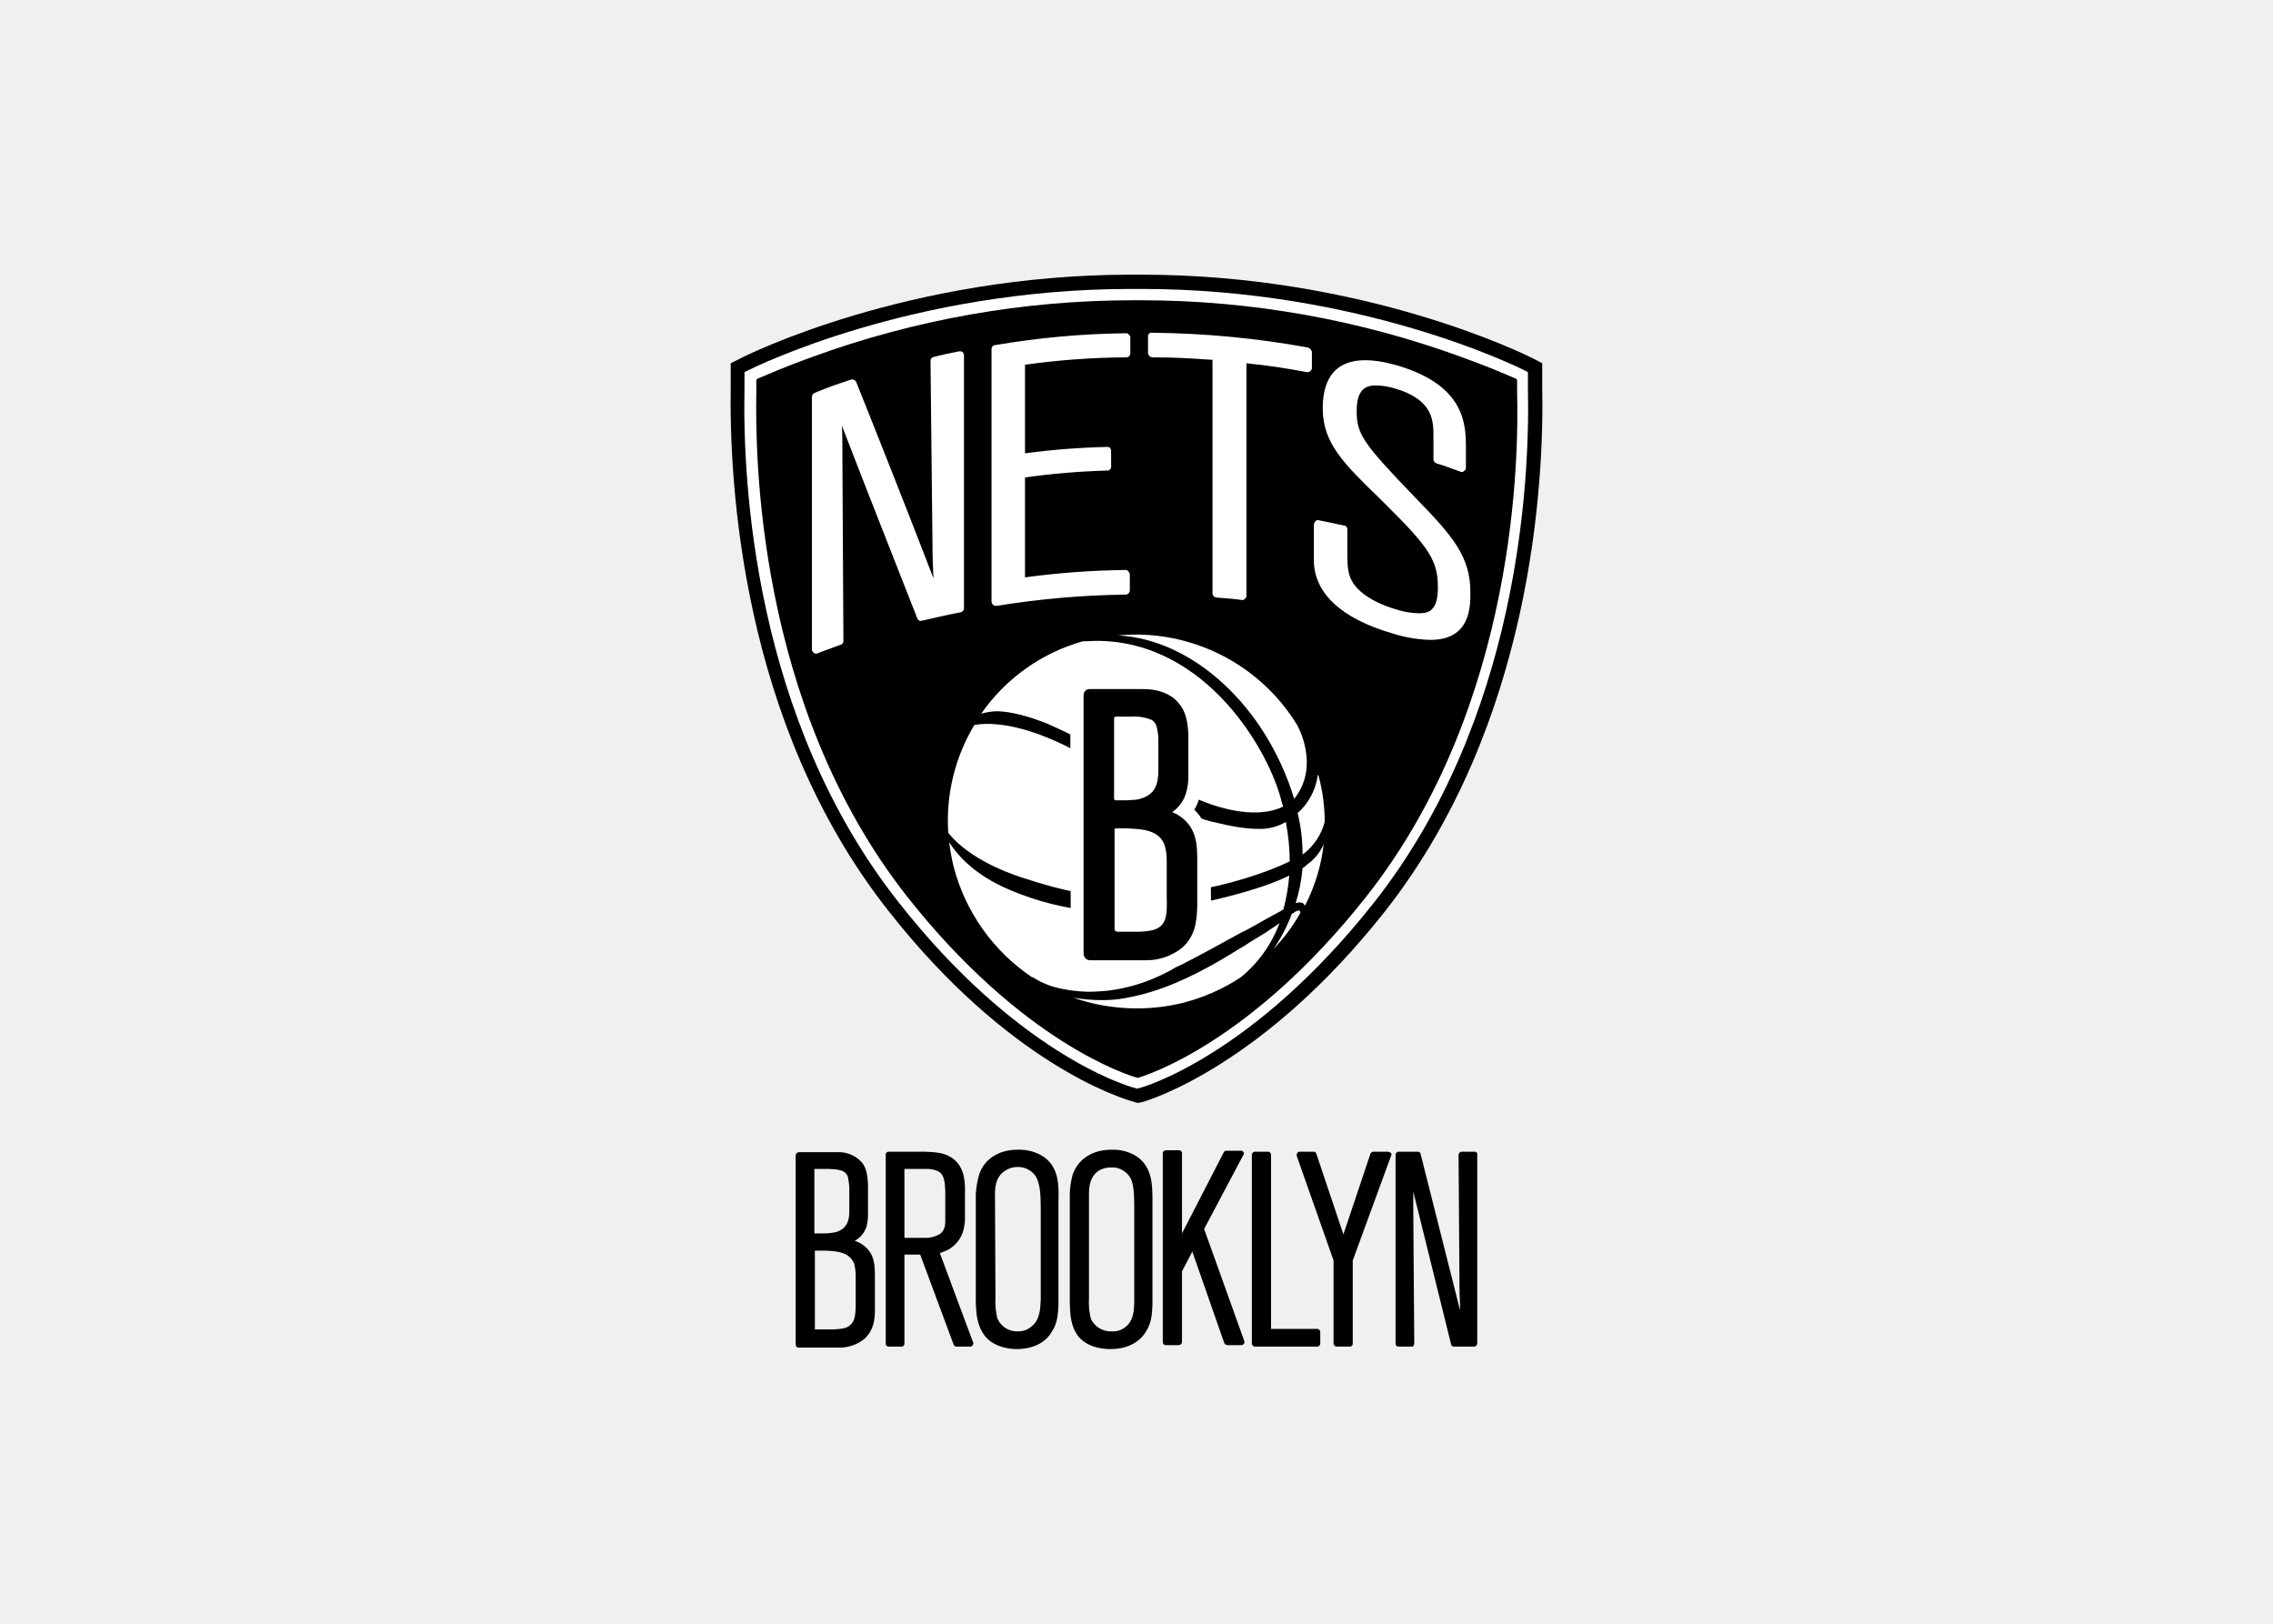
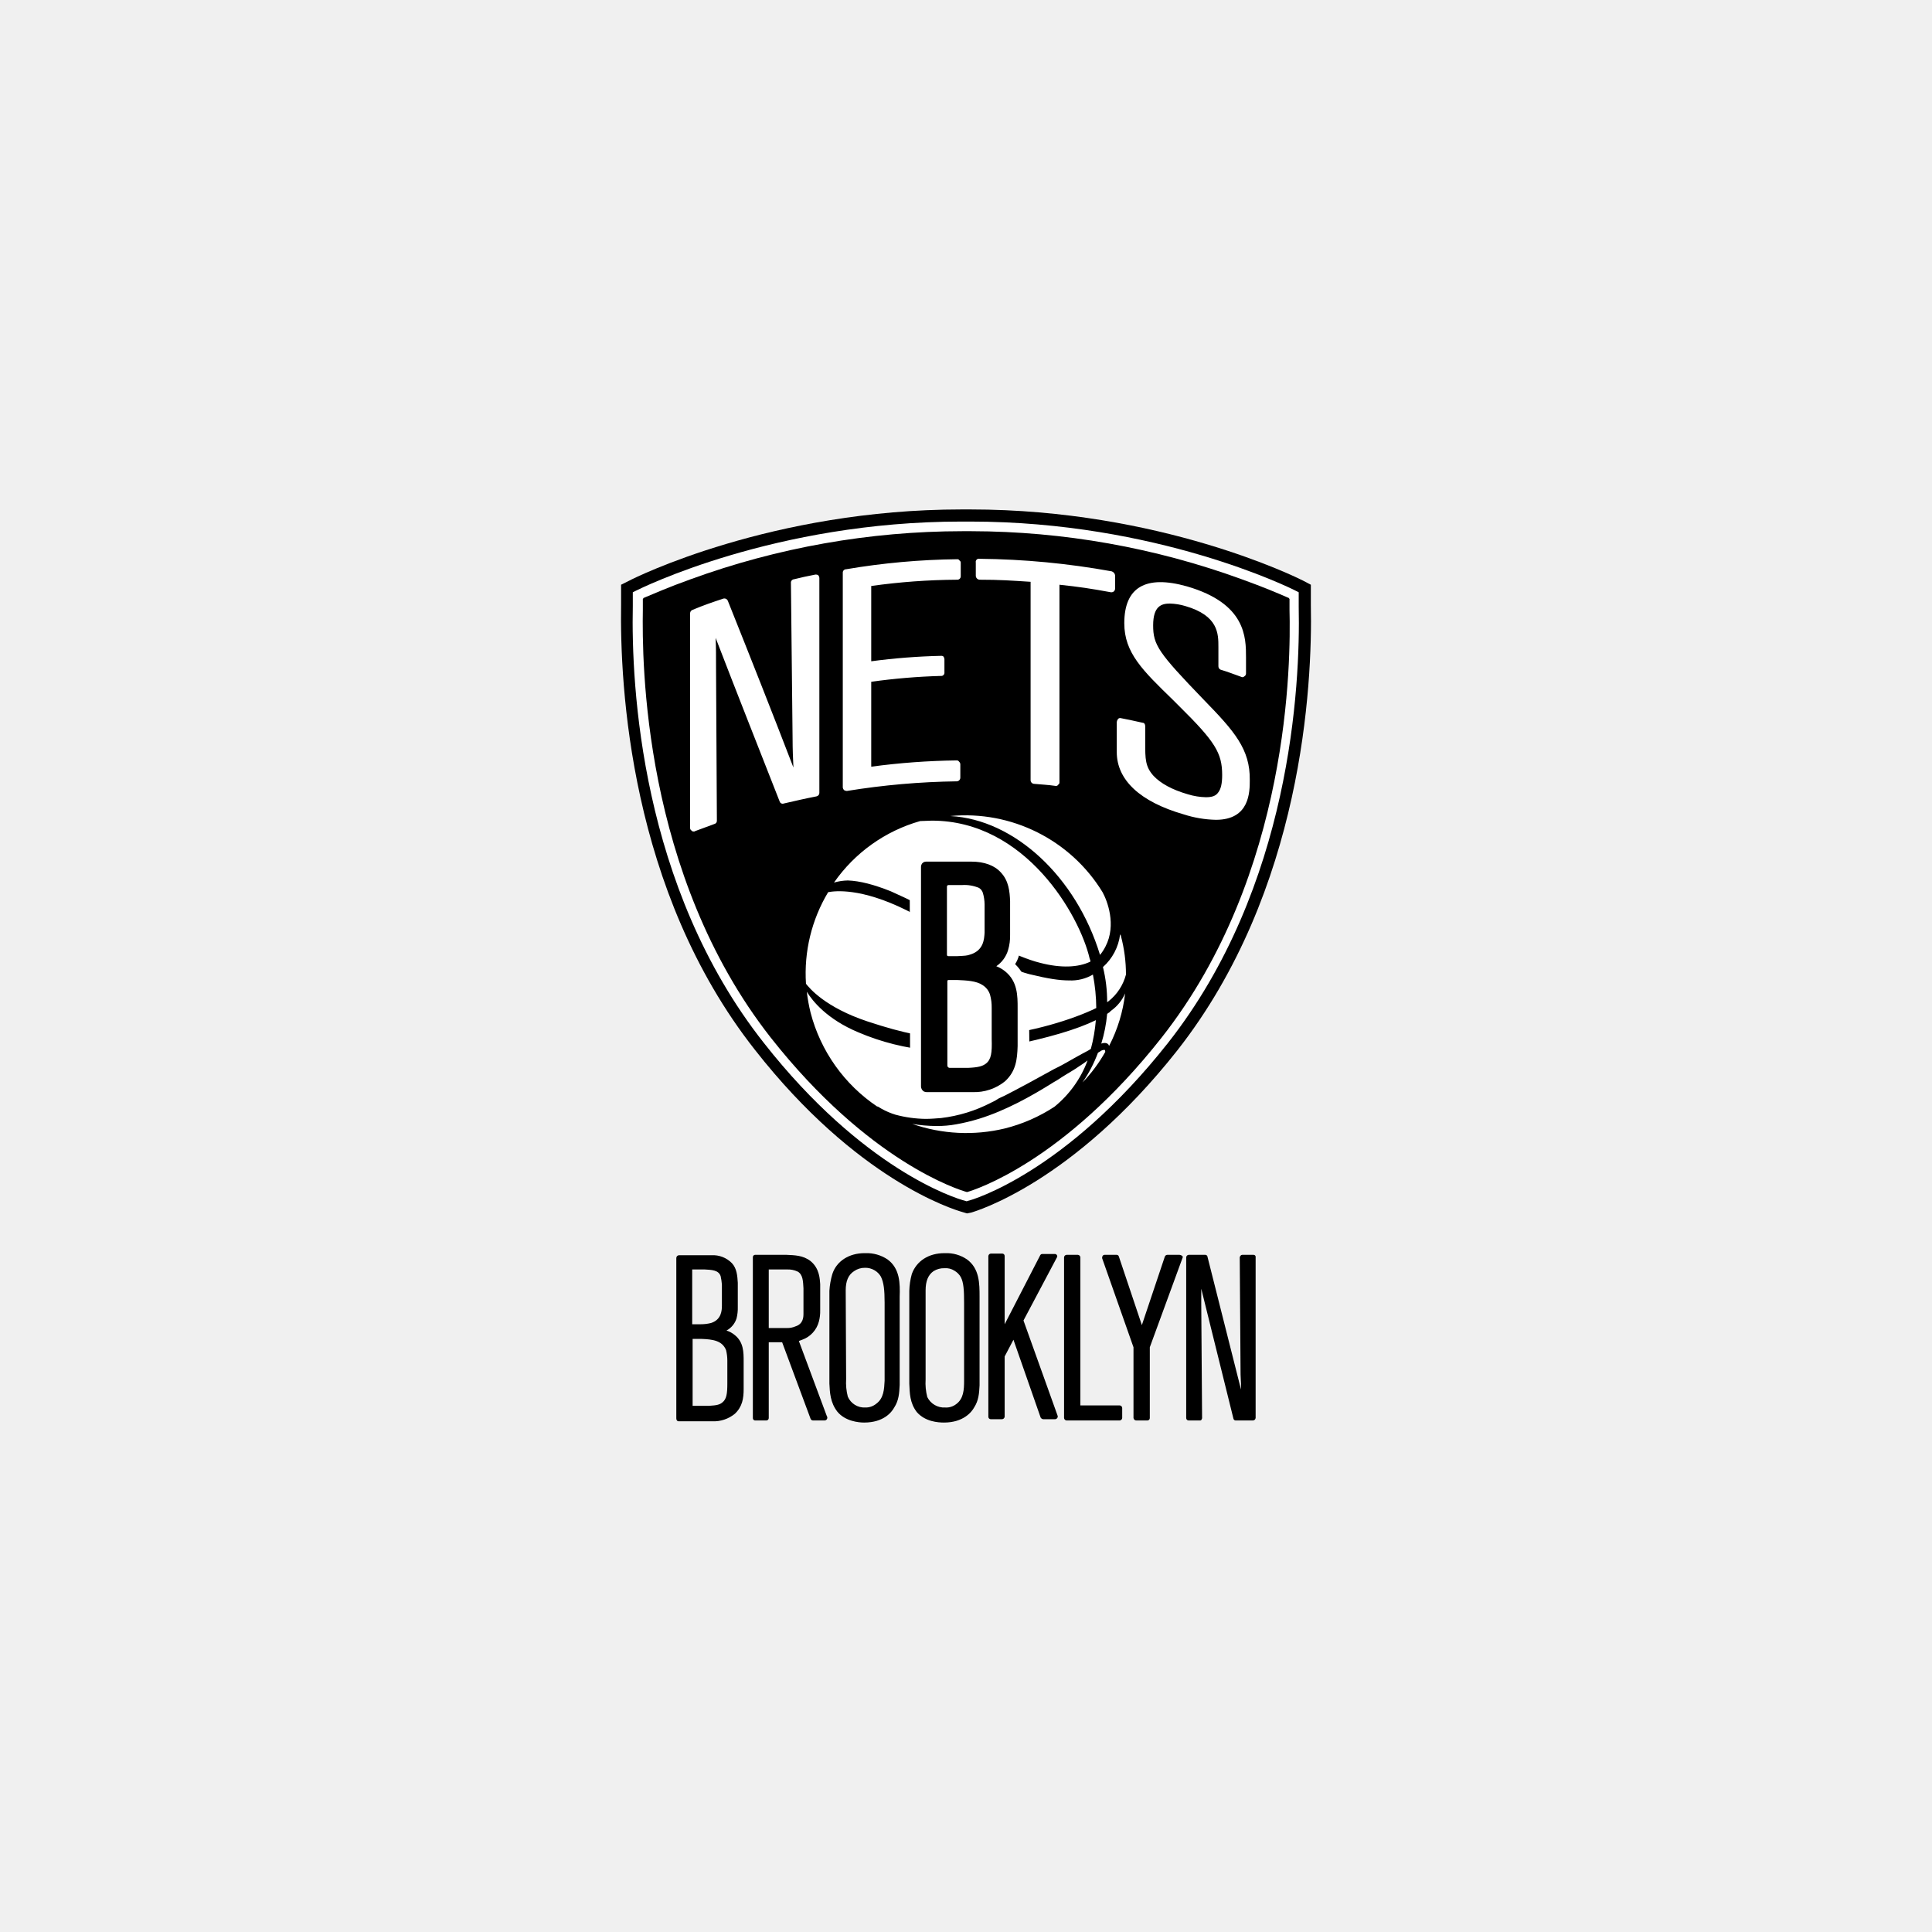
- <svg xmlns="http://www.w3.org/2000/svg" clip-rule="evenodd" fill-rule="evenodd" stroke-linejoin="round" stroke-miterlimit="1.414" viewBox="0 0 560 400">
+ <svg xmlns="http://www.w3.org/2000/svg" width="150" height="150" clip-rule="evenodd" fill-rule="evenodd" stroke-linejoin="round" stroke-miterlimit="1.414" viewBox="0 0 560 400">
  <g fill-rule="nonzero" transform="matrix(1.01035 0 0 1.01035 180 67.6641)">
    <path d="m64.467 224.04c0-2.64.72-4.44 2.4-5.52.914-.637 2.005-.973 3.12-.96.969-.026 1.927.223 2.76.72.747.432 1.368 1.053 1.8 1.8.84 1.68 1.08 3.84 1.08 7.44v22.44c-.12 2.4-.24 5.04-2.4 6.6-.875.725-1.984 1.109-3.12 1.08-2.165.128-4.189-1.125-5.04-3.12-.424-1.644-.586-3.345-.48-5.04zm12-8.88c-1.878-1.252-4.104-1.882-6.36-1.8h-.24c-4.44 0-8.04 2.28-9.24 6-.463 1.563-.745 3.173-.84 4.8v26.64c.12 2.52.24 5.4 2.28 8.04 2.28 2.76 6.12 3.12 7.68 3.12 5.64 0 7.92-3 8.64-4.32 1.32-2.04 1.44-4.08 1.56-6.48v-25.32c.12-3.72.12-8.04-3.48-10.68z" />
    <path d="m87.387 224.04c0-2.64.72-4.44 2.28-5.52.933-.584 2.02-.876 3.12-.84 1.013-.084 2.026.169 2.88.72.747.432 1.368 1.053 1.8 1.8.84 1.56.96 3.84.96 7.44v22.32c0 2.52-.12 5.16-2.28 6.72-.888.689-1.998 1.03-3.12.96-2.164.136-4.208-1.052-5.16-3-.424-1.644-.586-3.345-.48-5.04zm11.88-8.88c-1.834-1.252-4.021-1.883-6.24-1.8h-.24c-4.56 0-8.04 2.28-9.36 6-.432 1.565-.674 3.177-.72 4.8v26.64c.12 2.64.12 5.52 2.16 8.16 2.4 2.76 6.12 3 7.8 3 5.52 0 7.92-3 8.64-4.32 1.32-2.04 1.44-4.08 1.56-6.36v-25.44c0-3.72 0-8.04-3.6-10.68z" />
    <path d="m16.587 261.6c-.48 0-.72-.36-.72-.84v-45.96c-.022-.425.297-.797.72-.84h9.36c2.197-.13 4.345.703 5.88 2.28 1.44 1.56 1.56 3.72 1.68 5.64v6.96c.029 1.091-.093 2.181-.36 3.24-.467 1.492-1.502 2.742-2.88 3.48.878.279 1.694.728 2.4 1.32 2.52 2.04 2.52 4.92 2.52 7.56v7.92c0 2.64-.36 5.04-2.52 7.08-1.821 1.49-4.129 2.259-6.48 2.16zm164.88-47.76h.011c.33 0 .601.271.601.601 0 .04-.004.08-.012.119v46.08c-.039.425-.414.747-.84.72h-4.8c-.325.042-.634-.164-.72-.48l-9.24-37.32v4.44l.24 32.64c0 .24-.12.36-.24.6-.12.12-.24.12-.48.12h-3.12c-.01 0-.019.001-.029.001-.379 0-.692-.313-.692-.692 0-.01.001-.019.001-.029v-46.08c.026-.384.335-.694.72-.72h4.8c.321.021.579.279.6.6l9.6 38.04v-1.56c0-.96-.12-1.8-.12-2.76l-.24-33.6c.03-.18.114-.348.24-.48.115-.148.292-.236.48-.24zm-21.24 0c.309.036.601.161.84.36.12.182.12.418 0 .6l-9.36 25.56v20.28c0 .01.001.019.001.029 0 .379-.313.692-.692.692-.01 0-.019-.001-.029-.001h-3.12c-.425.022-.797-.297-.84-.72v-20.28l-9-25.56c-.019-.207.023-.416.12-.6.114-.225.348-.365.6-.36h3.36c.325-.042.634.164.72.48l6.6 19.68 6.6-19.68c.127-.285.408-.472.72-.48zm-112.8 0c2.4.12 4.8.12 6.96 1.8 2.64 2.16 2.64 5.28 2.76 6.6v7.56c.022 1.051-.099 2.101-.36 3.12-.618 2.448-2.422 4.432-4.8 5.28-.36.12-.6.24-.96.36l8.04 21.6c.12.12.12.24.12.48-.026.384-.335.694-.72.72h-3.36c-.317.01-.607-.184-.72-.48l-8.16-21.96h-3.84v21.72c0 .01.001.019.001.029 0 .379-.313.692-.692.692-.01 0-.019-.001-.029-.001h-3.24c-.36-.038-.628-.359-.6-.72v-46.08c-.028-.361.24-.682.6-.72zm83.64 0c.385.026.694.336.72.72v42.48h11.28c.385.026.694.336.72.72v2.88c-.026.384-.335.694-.72.72h-15.24c-.384-.026-.694-.336-.72-.72v-46.08c.026-.384.335-.694.72-.72zm-21.72-.36c.01 0 .019-.001.029-.001.379 0 .692.313.692.692 0 .01-.001.019-.001.029v19.56l10.2-19.8c.114-.225.348-.365.6-.36h3.6c.252-.005.485.135.6.36.12.182.12.418 0 .6l-9.6 18.12 9.72 27.12c0 .12.12.24.12.36.022.425-.297.797-.72.84h-3.48c-.301-.041-.567-.218-.72-.48l-7.8-22.32-2.52 4.8v17.28c-.039.425-.414.747-.84.72h-3.12c-.01 0-.019.001-.029.001-.379 0-.692-.313-.692-.692 0-.01.001-.019.001-.029v-46.08c.026-.384.335-.694.72-.72zm-86.28 24.48h-2.52v19.2h4.68c2.28-.12 3.12-.36 3.84-.96 1.2-.96 1.44-2.4 1.44-5.52v-6.48c-.001-1.011-.122-2.018-.36-3-1.08-2.76-3.84-3.12-7.08-3.24zm19.32-19.92v16.8h5.16c.865.031 1.727-.133 2.52-.48 2.28-.72 2.28-2.76 2.28-3.72v-7.2c-.12-1.92-.12-3.96-1.68-4.8-.937-.439-1.966-.645-3-.6zm-18.36 0h-3.6v15.72h2.4c1.011.003 2.018-.118 3-.36 3-.96 3.12-3.6 3.12-5.04v-6c-.064-.807-.185-1.609-.36-2.4-.6-1.8-2.64-1.8-4.56-1.92z" />
    <path d="m197.907 27.36v-5.76l-2.28-1.2c-1.68-.84-40.92-20.4-95.4-20.4h-2.52c-54.48 0-93.72 19.56-95.28 20.4l-2.4 1.2v5.64c-.36 23.16 2.4 82.08 38.4 127.8 29.16 37.2 56.64 45.72 59.64 46.56l1.2.36 1.2-.24c1.2-.36 29.16-8.52 59.16-46.56 35.88-45.72 38.76-104.64 38.28-127.8z" />
    <g fill="#fff">
      <path d="m99.267 195.84c-2.28-.6-28.2-8.64-56.28-44.28-36.84-46.92-36.96-108.24-36.72-122.76v-3.12h.002c.065 0 .118-.053.118-.118 0 0 0-.001 0-.002v-.12l.84-.36c2.04-.84 6.36-2.76 12.72-5.04 24.997-9.108 51.395-13.778 78-13.8h2.52c26.485.051 52.759 4.722 77.64 13.8 6.36 2.28 10.8 4.2 12.72 5.04l.84.36v.12l.12.12v3.12c.36 14.52.24 75.84-36.72 122.76-28.08 35.64-53.64 43.68-55.8 44.28zm57.6-42.72c35.28-44.76 38.04-102.48 37.56-125.16v-4.2l-.72-.36c-1.56-.84-40.08-19.92-93.48-19.92h-2.64c-53.4 0-91.8 19.08-93.48 19.92l-.72.36v3.96c-.48 22.8 2.28 80.52 37.56 125.28 28.44 36.24 54.84 44.64 57.84 45.36l.36.12.36-.12c1.32-.24 28.08-8.16 57.36-45.24z" />
      <path d="m167.187 54.6c-13.08-13.56-14.52-15.72-14.52-21.36 0-5.52 2.4-6.24 4.8-6.24 1.505.041 2.999.283 4.44.72 9.48 2.76 9.48 7.92 9.48 11.76v5.52c0 .408.234.781.6.96 2.4.72 3.48 1.2 5.88 2.04.302.209.718.157.96-.12.308-.164.495-.491.48-.84v-4.56c0-5.76 0-15.48-16.92-20.4-11.88-3.36-18 .24-18 10.56 0 8.52 5.28 13.56 14.04 22.08l1.68 1.68c10.32 10.2 12.36 13.44 12.36 19.8 0 2.4-.36 3.96-1.08 4.92-.72 1.08-1.8 1.44-3.6 1.44-1.751-.04-3.487-.323-5.16-.84-4.56-1.32-7.8-3.12-9.84-5.28-2.4-2.64-2.4-4.92-2.4-9.48v-4.8c0-.48-.24-.96-.72-.96-2.64-.6-3.84-.84-6.24-1.32-.302-.094-.633 0-.84.24-.191.244-.315.534-.36.84v8.64c0 8.04 6.72 14.28 19.2 17.88 2.988.967 6.1 1.493 9.24 1.56 9.72 0 9.72-8.04 9.72-11.4.12-8.88-4.44-14.04-13.2-23.04zm-26.4-36.84c-12.515-2.274-25.201-3.478-37.92-3.6-.067-.016-.135-.023-.204-.023-.493 0-.899.406-.899.899 0 .069.007.137.023.204v3.84c.039.577.503 1.041 1.08 1.08 5.88 0 9 .24 14.64.6v56.88c-.018.555.407 1.032.96 1.08 2.52.24 3.72.24 6.24.6h.12c.252.005.485-.135.6-.36.254-.145.396-.43.36-.72v-56.64c5.64.6 8.88 1.08 14.76 2.16.301.034.603-.052.84-.24.237-.214.369-.521.36-.84v-3.84c-.108-.503-.473-.914-.96-1.08zm-44.28-3.48c-10.699.12-21.372 1.083-31.92 2.88-.005 0-.009 0-.014 0-.519 0-.946.427-.946.946v.014 61.68c.045.271.17.522.36.72.219.133.465.215.72.24h.12c10.437-1.698 20.986-2.621 31.56-2.76.551-.051.974-.527.96-1.08v-3.84c-.018-.279-.148-.538-.36-.72-.145-.254-.43-.396-.72-.36-8.189.104-16.364.705-24.48 1.8v-24.36c6.644-.932 13.334-1.493 20.04-1.68.027.002.054.004.081.004.484 0 .883-.399.883-.884 0-.026-.002-.053-.004-.08v-3.84c-.025-.255-.107-.501-.24-.72-.191-.184-.456-.273-.72-.24-6.704.148-13.394.669-20.04 1.56v-21.6c8.151-1.15 16.369-1.751 24.6-1.8.033.003.067.005.1.005.532 0 .972-.433.98-.965v-3.84c.036-.29-.106-.575-.36-.72-.115-.225-.348-.365-.6-.36zm-40.92 4.44c-2.4.48-3.6.72-6 1.32-.488.046-.859.471-.84.96l.48 44.76c0 3 .12 5.76.24 8.28-6-15.6-12.36-31.68-18.84-47.88-.203-.46-.71-.714-1.2-.6-3.6 1.2-5.4 1.8-8.88 3.24-.417.136-.706.521-.72.96v61.68c.008.312.195.593.48.72.12.24.36.24.6.24.132.016.264-.028.36-.12 2.16-.84 3.36-1.2 5.52-2.04.444-.095.754-.507.72-.96-.12-14.52-.12-29.16-.24-43.68 0-3.84 0-6-.12-8.76 6.24 16.2 12.48 31.92 18.36 46.92.104.391.461.665.866.665.114 0 .228-.022.334-.065 3.72-.84 5.64-1.32 9.36-2.04.469-.083.82-.484.84-.96v-61.68c-.014-.314-.142-.613-.36-.84-.294-.157-.636-.2-.96-.12z" />
      <path d="m133.587 158.28c-.6.48-1.2.84-1.92 1.32-1.68 1.2-3.48 2.16-5.16 3.24-.813.563-1.654 1.084-2.52 1.56-6.12 3.84-13.56 8.04-21.36 10.44-2.127.649-4.291 1.17-6.48 1.56-1.821.333-3.669.494-5.52.48h-.36c-2.253-.016-4.5-.216-6.72-.6 8.531 2.966 17.736 3.424 26.52 1.32 5.077-1.262 9.905-3.372 14.28-6.24 4.278-3.478 7.551-8.035 9.48-13.2-.12 0-.24 0-.24.12zm-41.76 16.32c5.029-.595 9.909-2.1 14.4-4.44.758-.328 1.481-.73 2.16-1.2.6-.24 1.2-.6 1.8-.84 4.2-2.16 8.64-4.56 14.04-7.56 2.04-.96 3.84-2.04 5.76-3.12l2.16-1.2c.84-.48 1.68-.84 2.4-1.32.12-.12.12-.12.24-.12.732-2.71 1.214-5.482 1.44-8.28-5.4 2.64-13.44 5.04-25.2 7.44-15 3-29.76 1.68-42.96-3.96-8.88-3.72-13.08-8.88-14.76-11.64.233 2.021.594 4.025 1.08 6 2.874 11.046 9.71 20.659 19.2 27v-.12l1.2.72c1.258.696 2.585 1.259 3.96 1.68 2.818.76 5.721 1.163 8.64 1.2 1.44 0 2.88-.12 4.44-.24zm47.04-19.44c-.12-.12-.12-.12-.24-.12-.384.028-.756.152-1.08.36-.12.12-.24.24-.36.24-.12.12-.24.12-.36.24-1.117 3.015-2.609 5.877-4.44 8.52 2.576-2.661 4.795-5.646 6.6-8.88h-.12zm1.8-11.4c-.24.24-.36.24-.48.48-.258.132-.499.293-.72.48-.258 2.891-.821 5.747-1.68 8.52 1.44-.48 2.04.12 2.16.48 0 .12 0 .12.12.12 2.415-4.683 3.96-9.765 4.56-15-.85 1.968-2.219 3.669-3.96 4.92zm-1.2-2.4c.12-.12.24-.12.36-.24 2.475-1.939 4.246-4.638 5.04-7.68.002-3.727-.482-7.438-1.44-11.04-.004-.188-.092-.364-.24-.48-.449 3.613-2.199 6.942-4.92 9.36.813 3.298 1.216 6.683 1.2 10.08zm-68.76 5.52c10.92 3.6 16.92 4.68 24.84 4.68 2.88 0 6.24-.12 10.32-.48 11.64-.96 23.88-4.8 30.48-8.04-.022-3.223-.344-6.437-.96-9.6-2.068 1.213-4.445 1.797-6.84 1.68-2.76 0-6-.48-11.4-1.8-6.36-1.56-15.36-6.96-23.4-11.64-4.32-2.64-8.52-5.04-11.88-6.72-13.08-6.48-20.52-5.52-22.44-5.16-4.743 7.908-6.962 17.078-6.36 26.28.96 1.2 5.4 6.72 17.64 10.8zm6.72-37.32c5.58 2.474 11.028 5.238 16.32 8.28 9.72 5.16 19.68 10.56 26.52 12.24 6 1.56 10.92 1.32 14.4-.36v-.24c-.12-.24-.12-.48-.24-.72-2.88-12.36-18.36-39.48-45.24-39.48-1.08 0-2.16.12-3.36.12-10.029 2.846-18.767 9.082-24.72 17.64 1.288-.372 2.619-.574 3.96-.6 3.48.12 7.56 1.2 12.36 3.12zm60 18.24c.603-.743 1.126-1.547 1.56-2.4 3.24-6.24.48-13.2-.84-15.6-9.171-15.009-26.17-23.508-43.68-21.84 18.36.96 36.12 17.4 42.96 39.84z" />
      <path d="m117.027 142.56c0-3.36 0-8.28-3.96-12.12.48-.74.844-1.55 1.08-2.4.557-1.826.801-3.733.72-5.64v-9.36c-.12-3.48-.6-7.08-3.48-10.2-2.52-2.88-6.36-4.44-10.92-4.44h-12.48c-1.393.029-2.723.587-3.72 1.56-.937.962-1.455 2.257-1.44 3.6l.12 60.48c-.04 1.828.93 3.537 2.52 4.44.825.528 1.78.819 2.76.84h12.72c4.16.148 8.228-1.265 11.4-3.96h.12c4.2-3.72 4.56-8.16 4.68-12.36v-.12z" />
    </g>
    <path d="m100.227 127.68c-.96.36-1.56.36-3.84.48h-2.4c-.36 0-.48-.12-.48-.48v-19.44c-.001-.014-.002-.028-.002-.042 0-.242.198-.44.439-.44.015 0 .029.001.043.002h3.84c1.683-.115 3.37.173 4.92.84.521.335.904.846 1.08 1.44.305 1.054.466 2.143.48 3.24v8.16c-.12 1.8-.24 5.04-4.08 6.24zm4.44 31.32c-.96.72-2.16 1.08-5.04 1.2h-5.4c-.36-.038-.628-.359-.6-.72v-24.12c0-.12 0-.36.36-.36h2.52c2.64.12 5.4.24 7.2 1.44 1.028.63 1.795 1.611 2.16 2.76.344 1.25.505 2.544.48 3.84v8.88c.12 3.96-.12 5.88-1.68 7.08zm9.12-15.96c0-3.48 0-7.56-3.48-10.44-.791-.658-1.682-1.185-2.64-1.56 1.609-1.09 2.795-2.701 3.36-4.56.445-1.478.647-3.018.6-4.56v-9.6c-.12-2.64-.36-5.76-2.64-8.16-1.8-2.04-4.8-3.12-8.4-3.12h-13.08c-.411.001-.803.176-1.08.48-.242.307-.37.689-.36 1.08v63c.04.523.302 1.004.72 1.32.255.15.544.233.84.24h13.2c3.395.133 6.724-.976 9.36-3.12 3.12-2.88 3.48-6.24 3.6-10.08z" />
  </g>
</svg>
